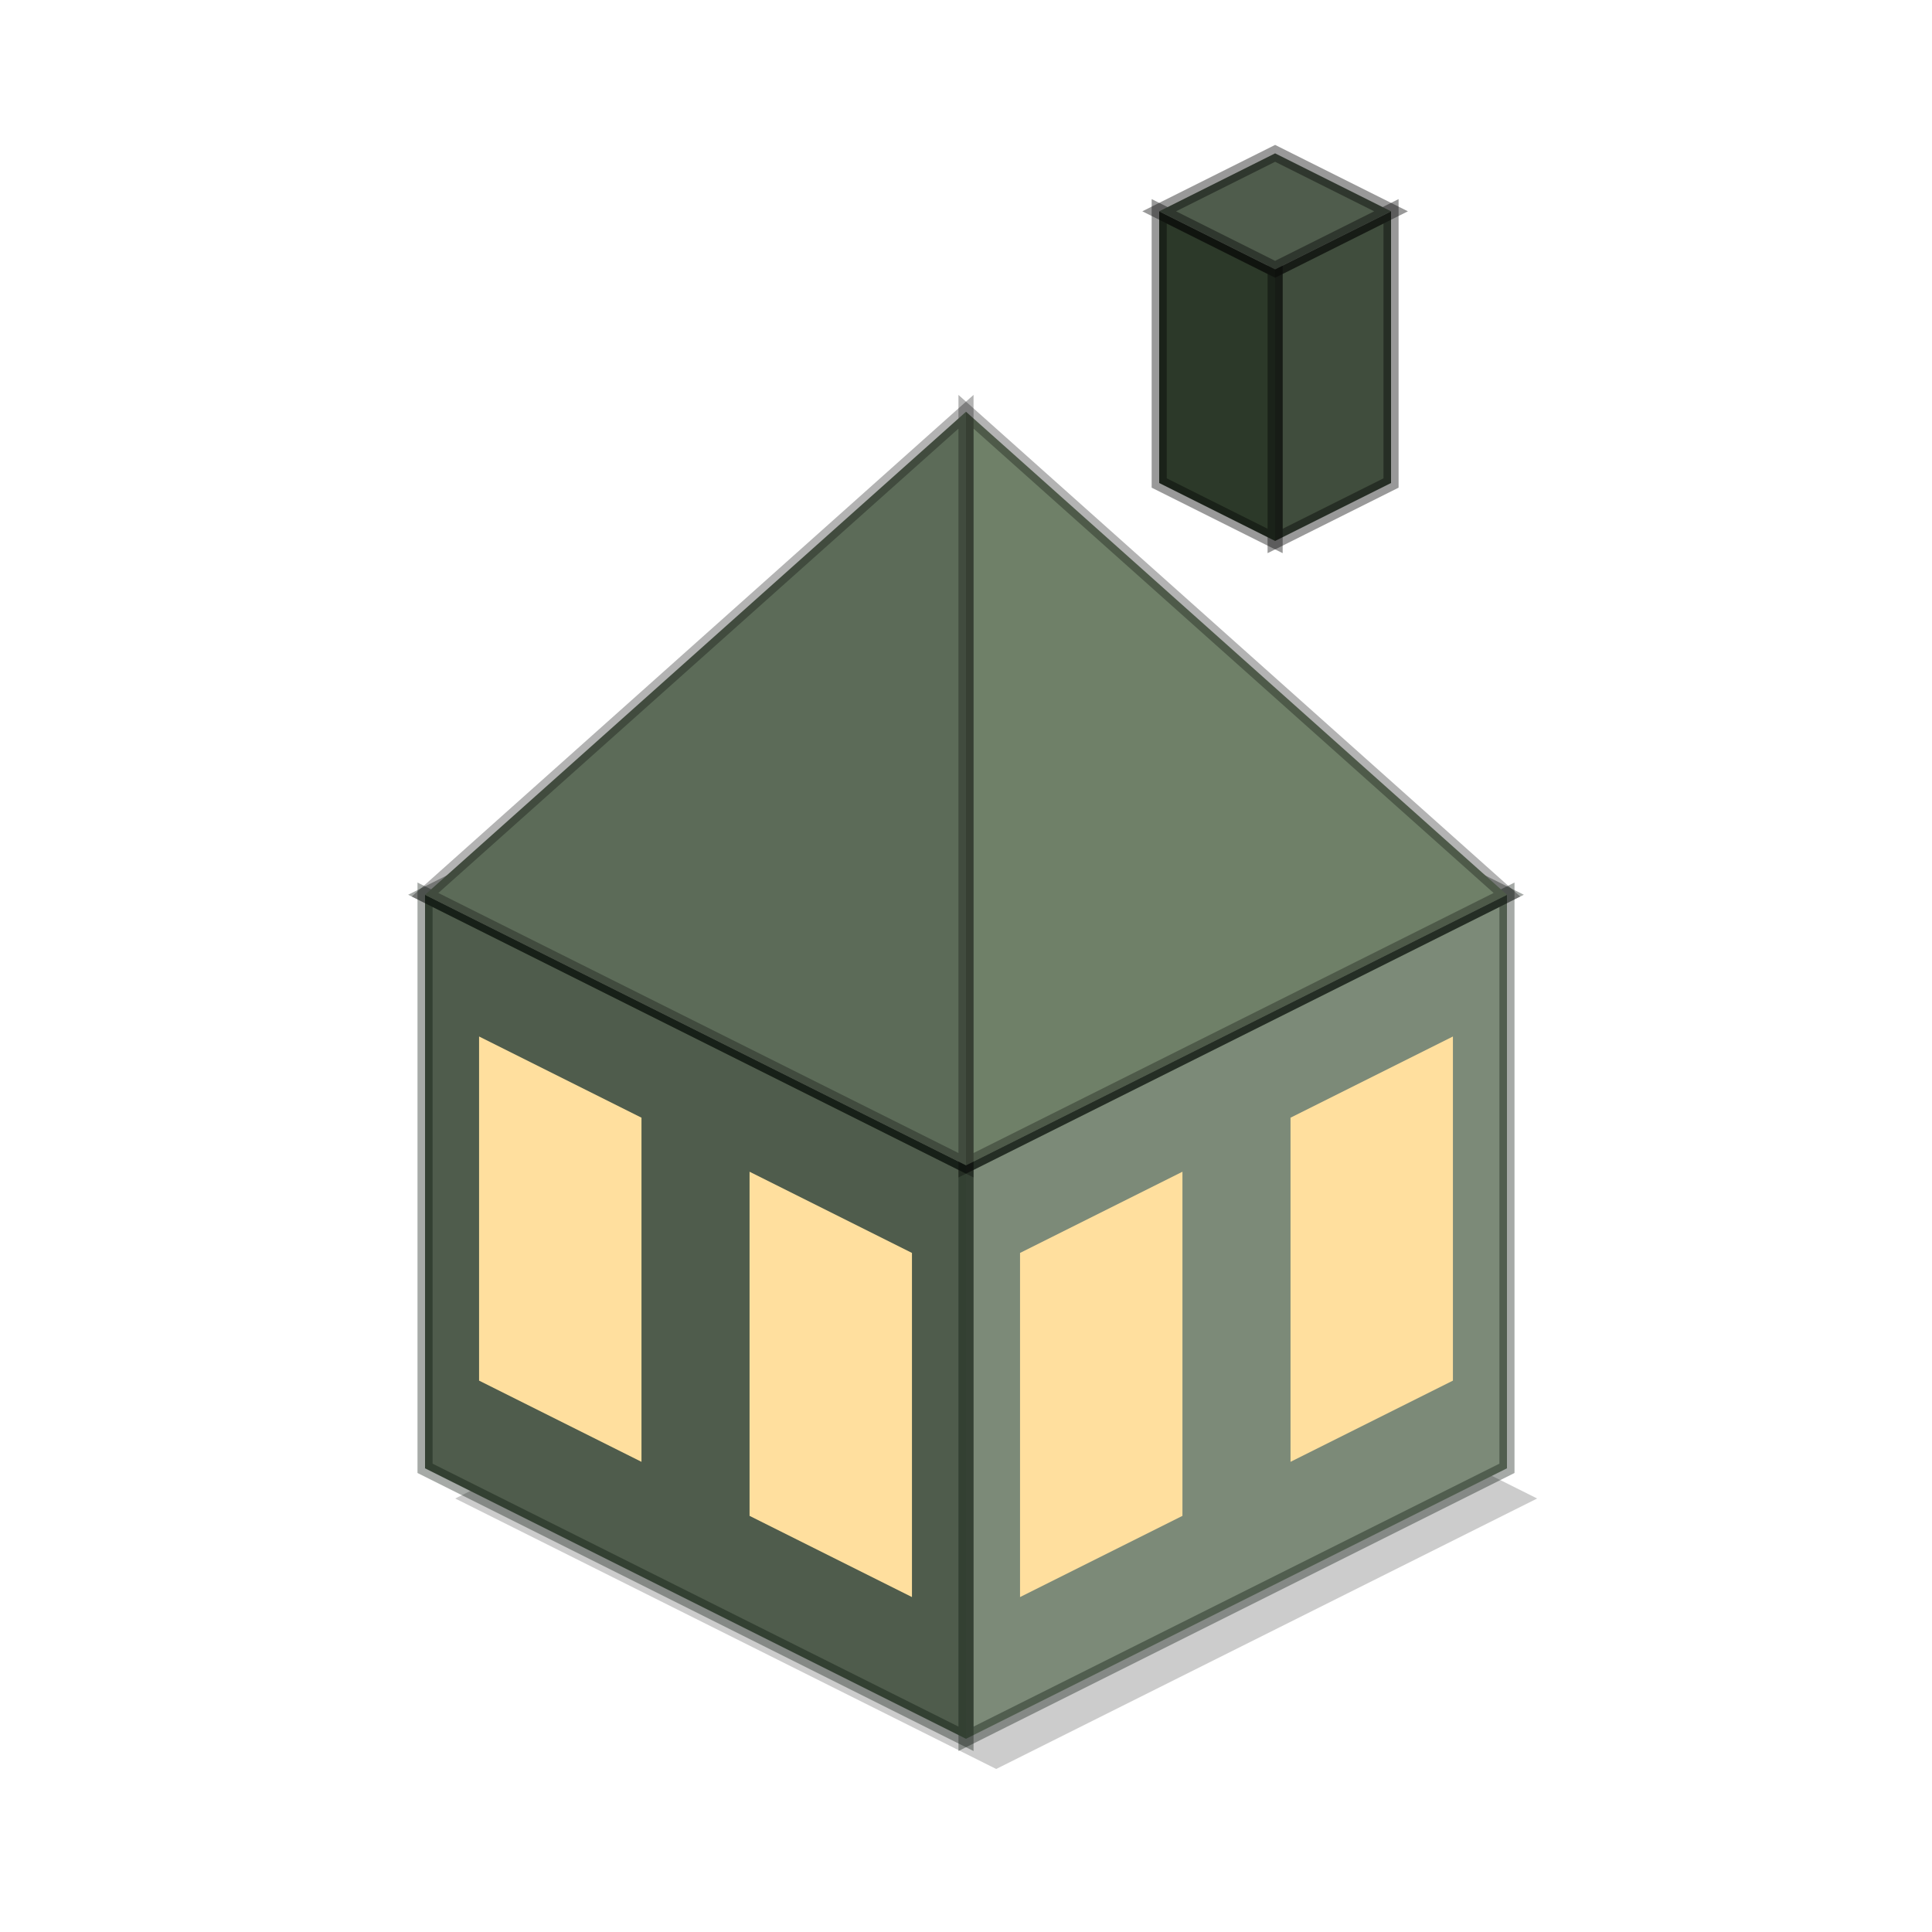
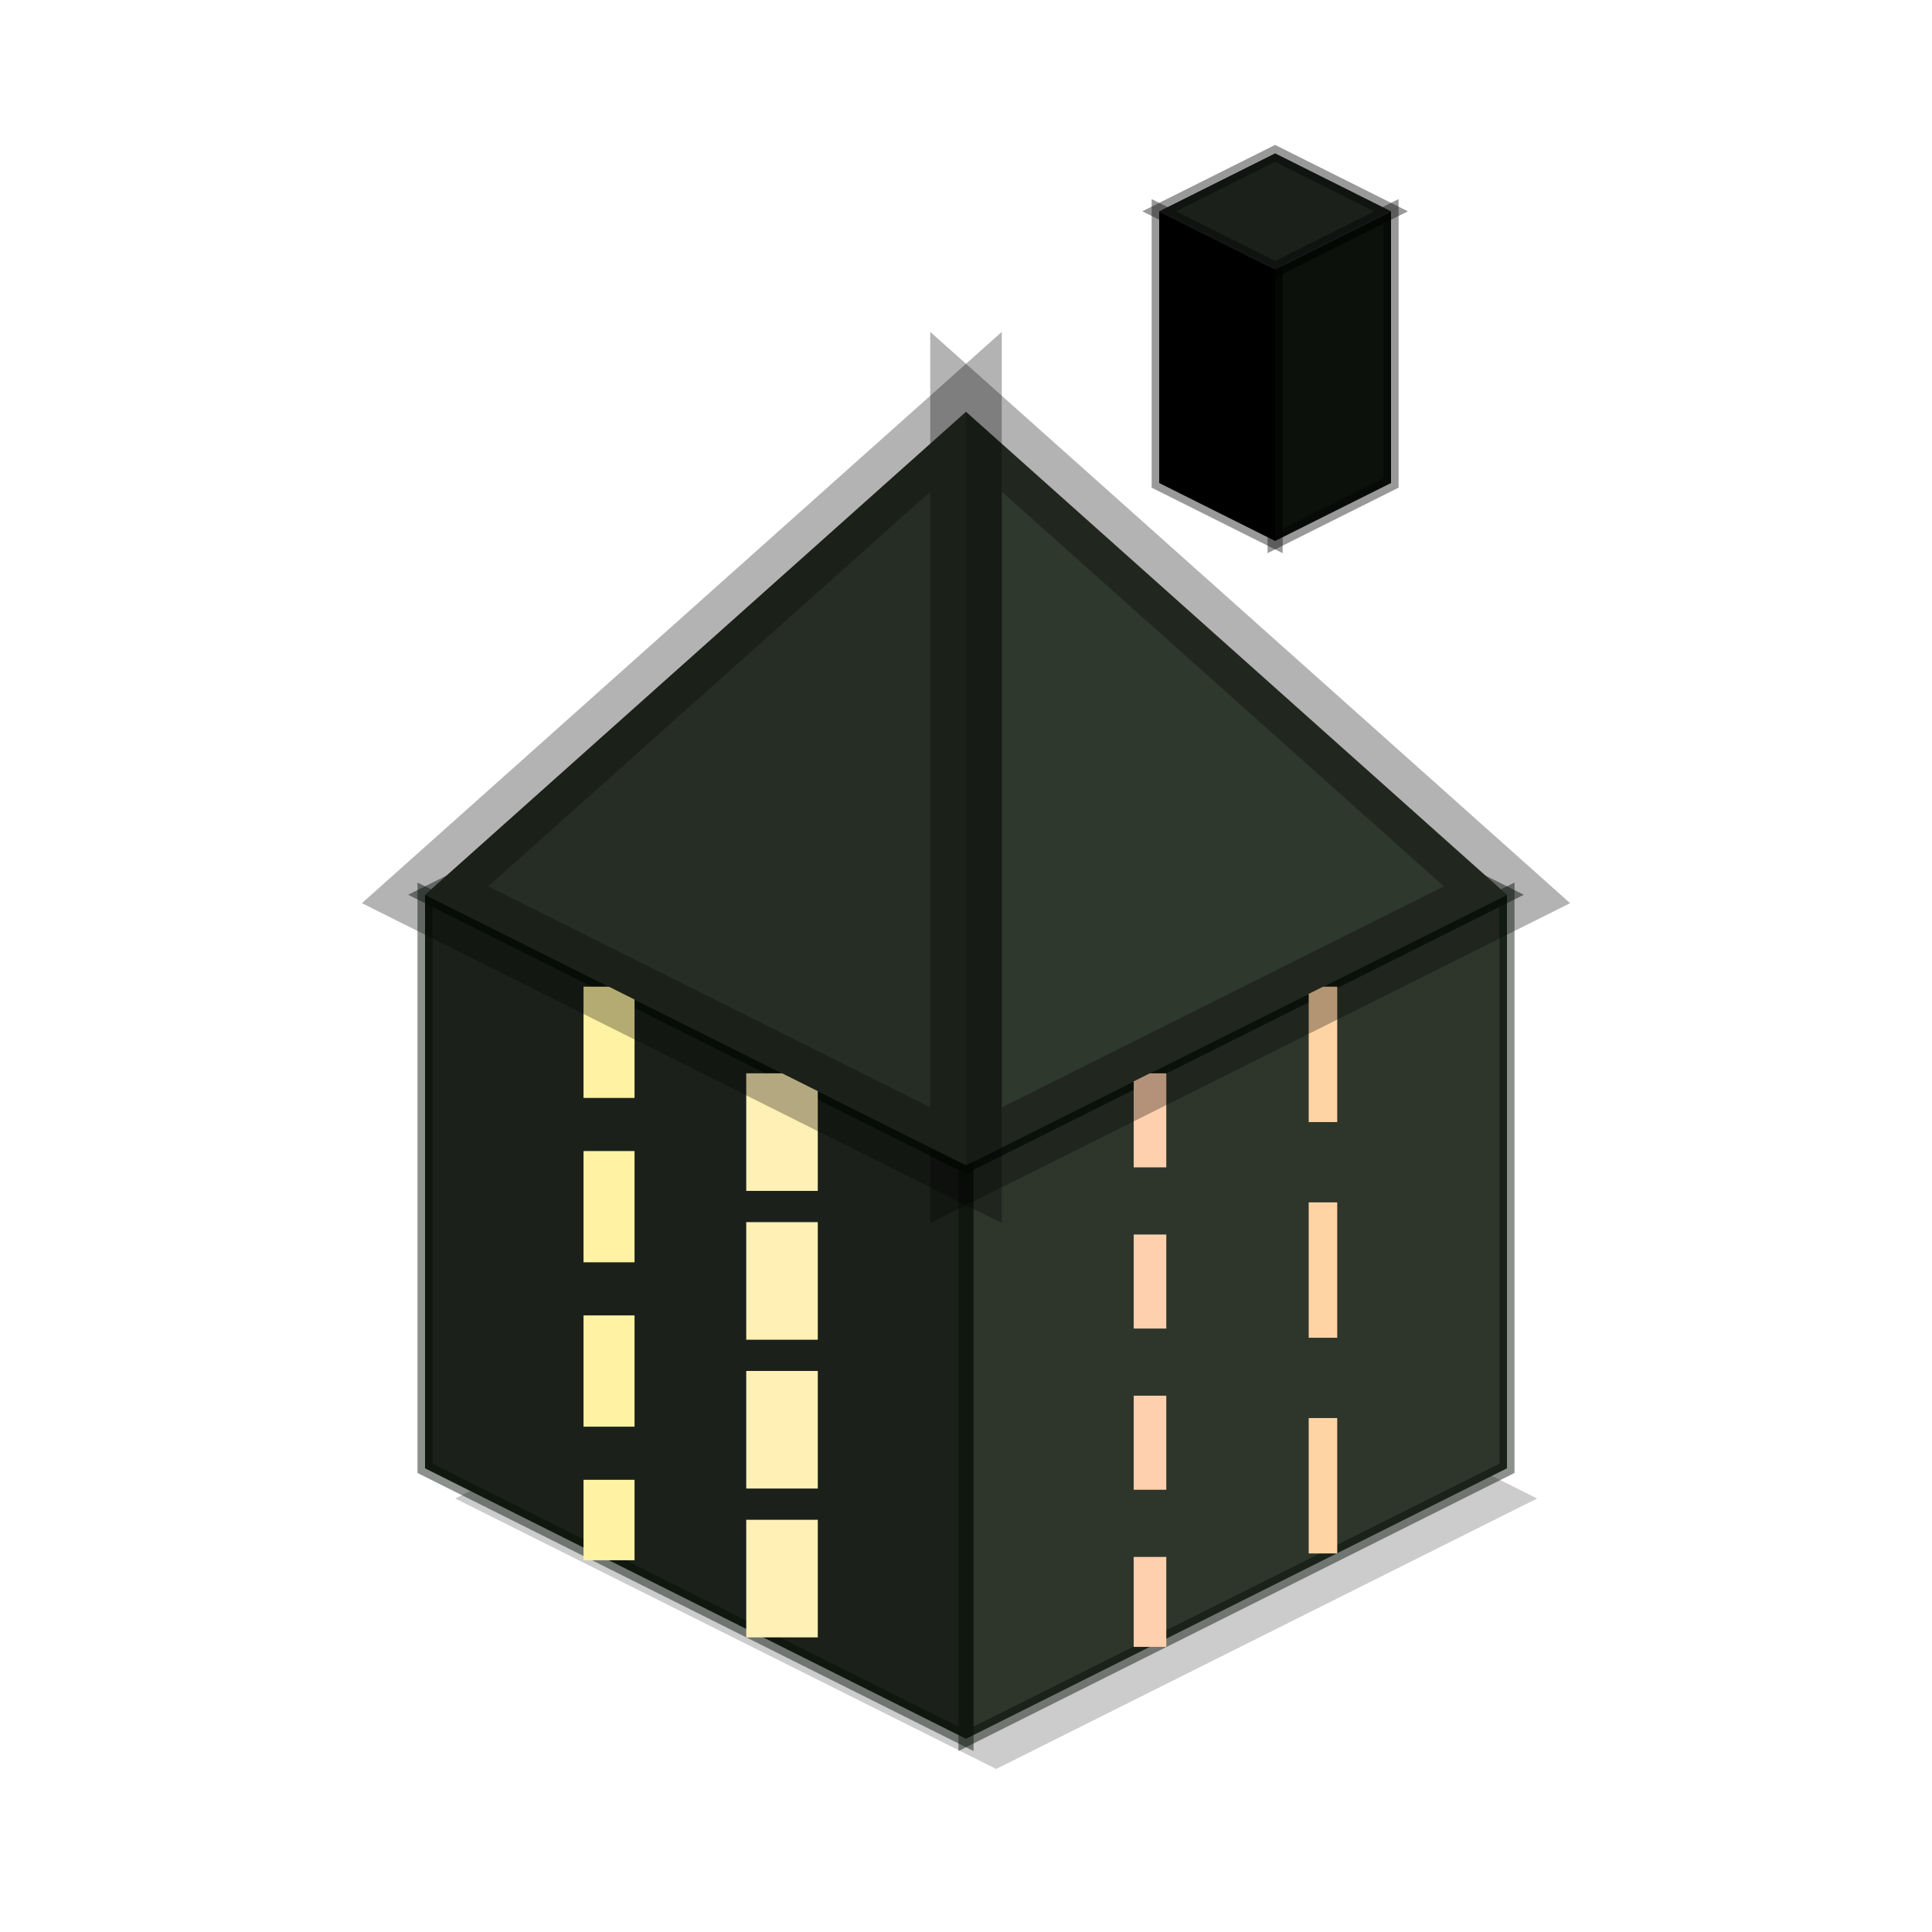
<svg xmlns="http://www.w3.org/2000/svg" version="1.1" width="128" height="128">
  <defs />
  <g>
    <path d="M66,81.36 L101.84,99.28 L66,117.2 L30.16,99.28 Z" fill="rgb(0,0,0)" fill-opacity="0.2" />
-     <path d="M99.84,97.28 L64,115.2 L64,77.2 L99.84,59.28 Z" fill="#7c8a78" />
-     <path d="M99.84,97.28 L64,115.2 L64,77.2 L99.84,59.28 Z" fill="none" stroke="rgb(0,12,4)" stroke-opacity="0.35" stroke-width="1" />
-     <path d="M28.16,97.28 L64,115.2 L64,77.2 L28.16,59.28 Z" fill="#4f5c4c" />
-     <path d="M28.16,97.28 L64,115.2 L64,77.2 L28.16,59.28 Z" fill="none" stroke="rgb(0,12,4)" stroke-opacity="0.35" stroke-width="1" />
-     <path d="M64,41.36 L99.84,59.28 L64,77.2 L28.16,59.28 Z" fill="#9aa893" />
-     <path d="M64,41.36 L99.84,59.28 L64,77.2 L28.16,59.28 Z" fill="none" stroke="rgb(0,12,4)" stroke-opacity="0.35" stroke-width="1" />
-     <path d="M96.26,68.67 L85.5,74.05 L85.5,96.85 L96.26,91.47 Z" fill="#ffdf9e" />
-     <path d="M78.34,77.63 L67.58,83.01 L67.58,105.81 L78.34,100.43 Z" fill="#ffdf9e" />
-     <path d="M31.74,68.67 L42.5,74.05 L42.5,96.85 L31.74,91.47 Z" fill="#ffdf9e" />
-     <path d="M49.66,77.63 L60.42,83.01 L60.42,105.81 L49.66,100.43 Z" fill="#ffdf9e" />
-     <path d="M99.84,59.28 L64,77.2 L64,27.28 Z" fill="#6f8068" />
-     <path d="M99.84,59.28 L64,77.2 L64,27.28 Z" fill="none" stroke="rgb(0,0,0)" stroke-opacity="0.3" stroke-width="1" />
-     <path d="M28.16,59.28 L64,77.2 L64,27.28 Z" fill="#5c6b58" />
-     <path d="M28.16,59.28 L64,77.2 L64,27.28 Z" fill="none" stroke="rgb(0,0,0)" stroke-opacity="0.3" stroke-width="1" />
-     <path d="M92.16,32 L84.48,35.84 L84.48,17.84 L92.16,14 Z" fill="rgb(64,77,61)" />
+     <path d="M99.84,97.28 L64,115.2 L64,77.2 L99.84,59.28 Z" fill="#2e362b" />
+     <path d="M99.84,97.28 L64,115.2 L64,77.2 L99.84,59.28 Z" fill="none" stroke="rgb(0,12,4)" stroke-opacity="0.45" stroke-width="1" />
+     <path d="M28.16,97.28 L64,115.2 L64,77.2 L28.16,59.28 Z" fill="#1b211a" />
+     <path d="M28.16,97.28 L64,115.2 L64,77.2 L28.16,59.28 Z" fill="none" stroke="rgb(0,12,4)" stroke-opacity="0.45" stroke-width="1" />
+     <path d="M64,41.36 L99.84,59.28 L64,77.2 L28.16,59.28 Z" fill="#3f4a3a" />
+     <path d="M64,41.36 L99.84,59.28 L64,77.2 L28.16,59.28 Z" fill="none" stroke="rgb(0,12,4)" stroke-opacity="0.45" stroke-width="1" />
+     <path d="M87.65,65.37 L87.65,103.37" fill="none" stroke="rgb(255,212,164)" stroke-width="1.89" stroke-dasharray="8.97,5.32" />
+     <path d="M76.19,71.11 L76.19,109.11" fill="none" stroke="rgb(255,208,173)" stroke-width="2.16" stroke-dasharray="6.23,4.45" />
+     <path d="M40.35,65.37 L40.35,103.37" fill="none" stroke="rgb(255,243,163)" stroke-width="3.38" stroke-dasharray="7.37,3.52" />
+     <path d="M51.81,71.11 L51.81,109.11" fill="none" stroke="rgb(255,240,181)" stroke-width="4.74" stroke-dasharray="7.79,2.07" />
+     <path d="M99.84,59.28 L64,77.2 L64,27.28 Z" fill="#2f382c" />
+     <path d="M99.84,59.28 L64,77.2 L64,27.28 Z" fill="none" stroke="rgb(0,0,0)" stroke-opacity="0.3" stroke-width="4.74" />
+     <path d="M28.16,59.28 L64,77.2 L64,27.28 Z" fill="#262d24" />
+     <path d="M28.16,59.28 L64,77.2 L64,27.28 Z" fill="none" stroke="rgb(0,0,0)" stroke-opacity="0.3" stroke-width="4.74" />
+     <path d="M92.16,32 L84.48,35.84 L84.48,17.84 L92.16,14 Z" fill="rgb(12,18,11)" />
    <path d="M92.16,32 L84.48,35.84 L84.48,17.84 L92.16,14 Z" fill="none" stroke="rgb(0,0,0)" stroke-opacity="0.4" stroke-width="1" />
-     <path d="M76.8,32 L84.48,35.84 L84.48,17.84 L76.8,14 Z" fill="rgb(44,57,41)" />
+     <path d="M76.8,32 L84.48,35.84 L84.48,17.84 L76.8,14 Z" fill="rgb(0,0,0)" />
    <path d="M76.8,32 L84.48,35.84 L84.48,17.84 L76.8,14 Z" fill="none" stroke="rgb(0,0,0)" stroke-opacity="0.4" stroke-width="1" />
-     <path d="M84.48,10.16 L92.16,14 L84.48,17.84 L76.8,14 Z" fill="#4f5c4c" />
+     <path d="M84.48,10.16 L92.16,14 L84.48,17.84 L76.8,14 Z" fill="#1b211a" />
    <path d="M84.48,10.16 L92.16,14 L84.48,17.84 L76.8,14 Z" fill="none" stroke="rgb(0,0,0)" stroke-opacity="0.4" stroke-width="1" />
  </g>
</svg>
